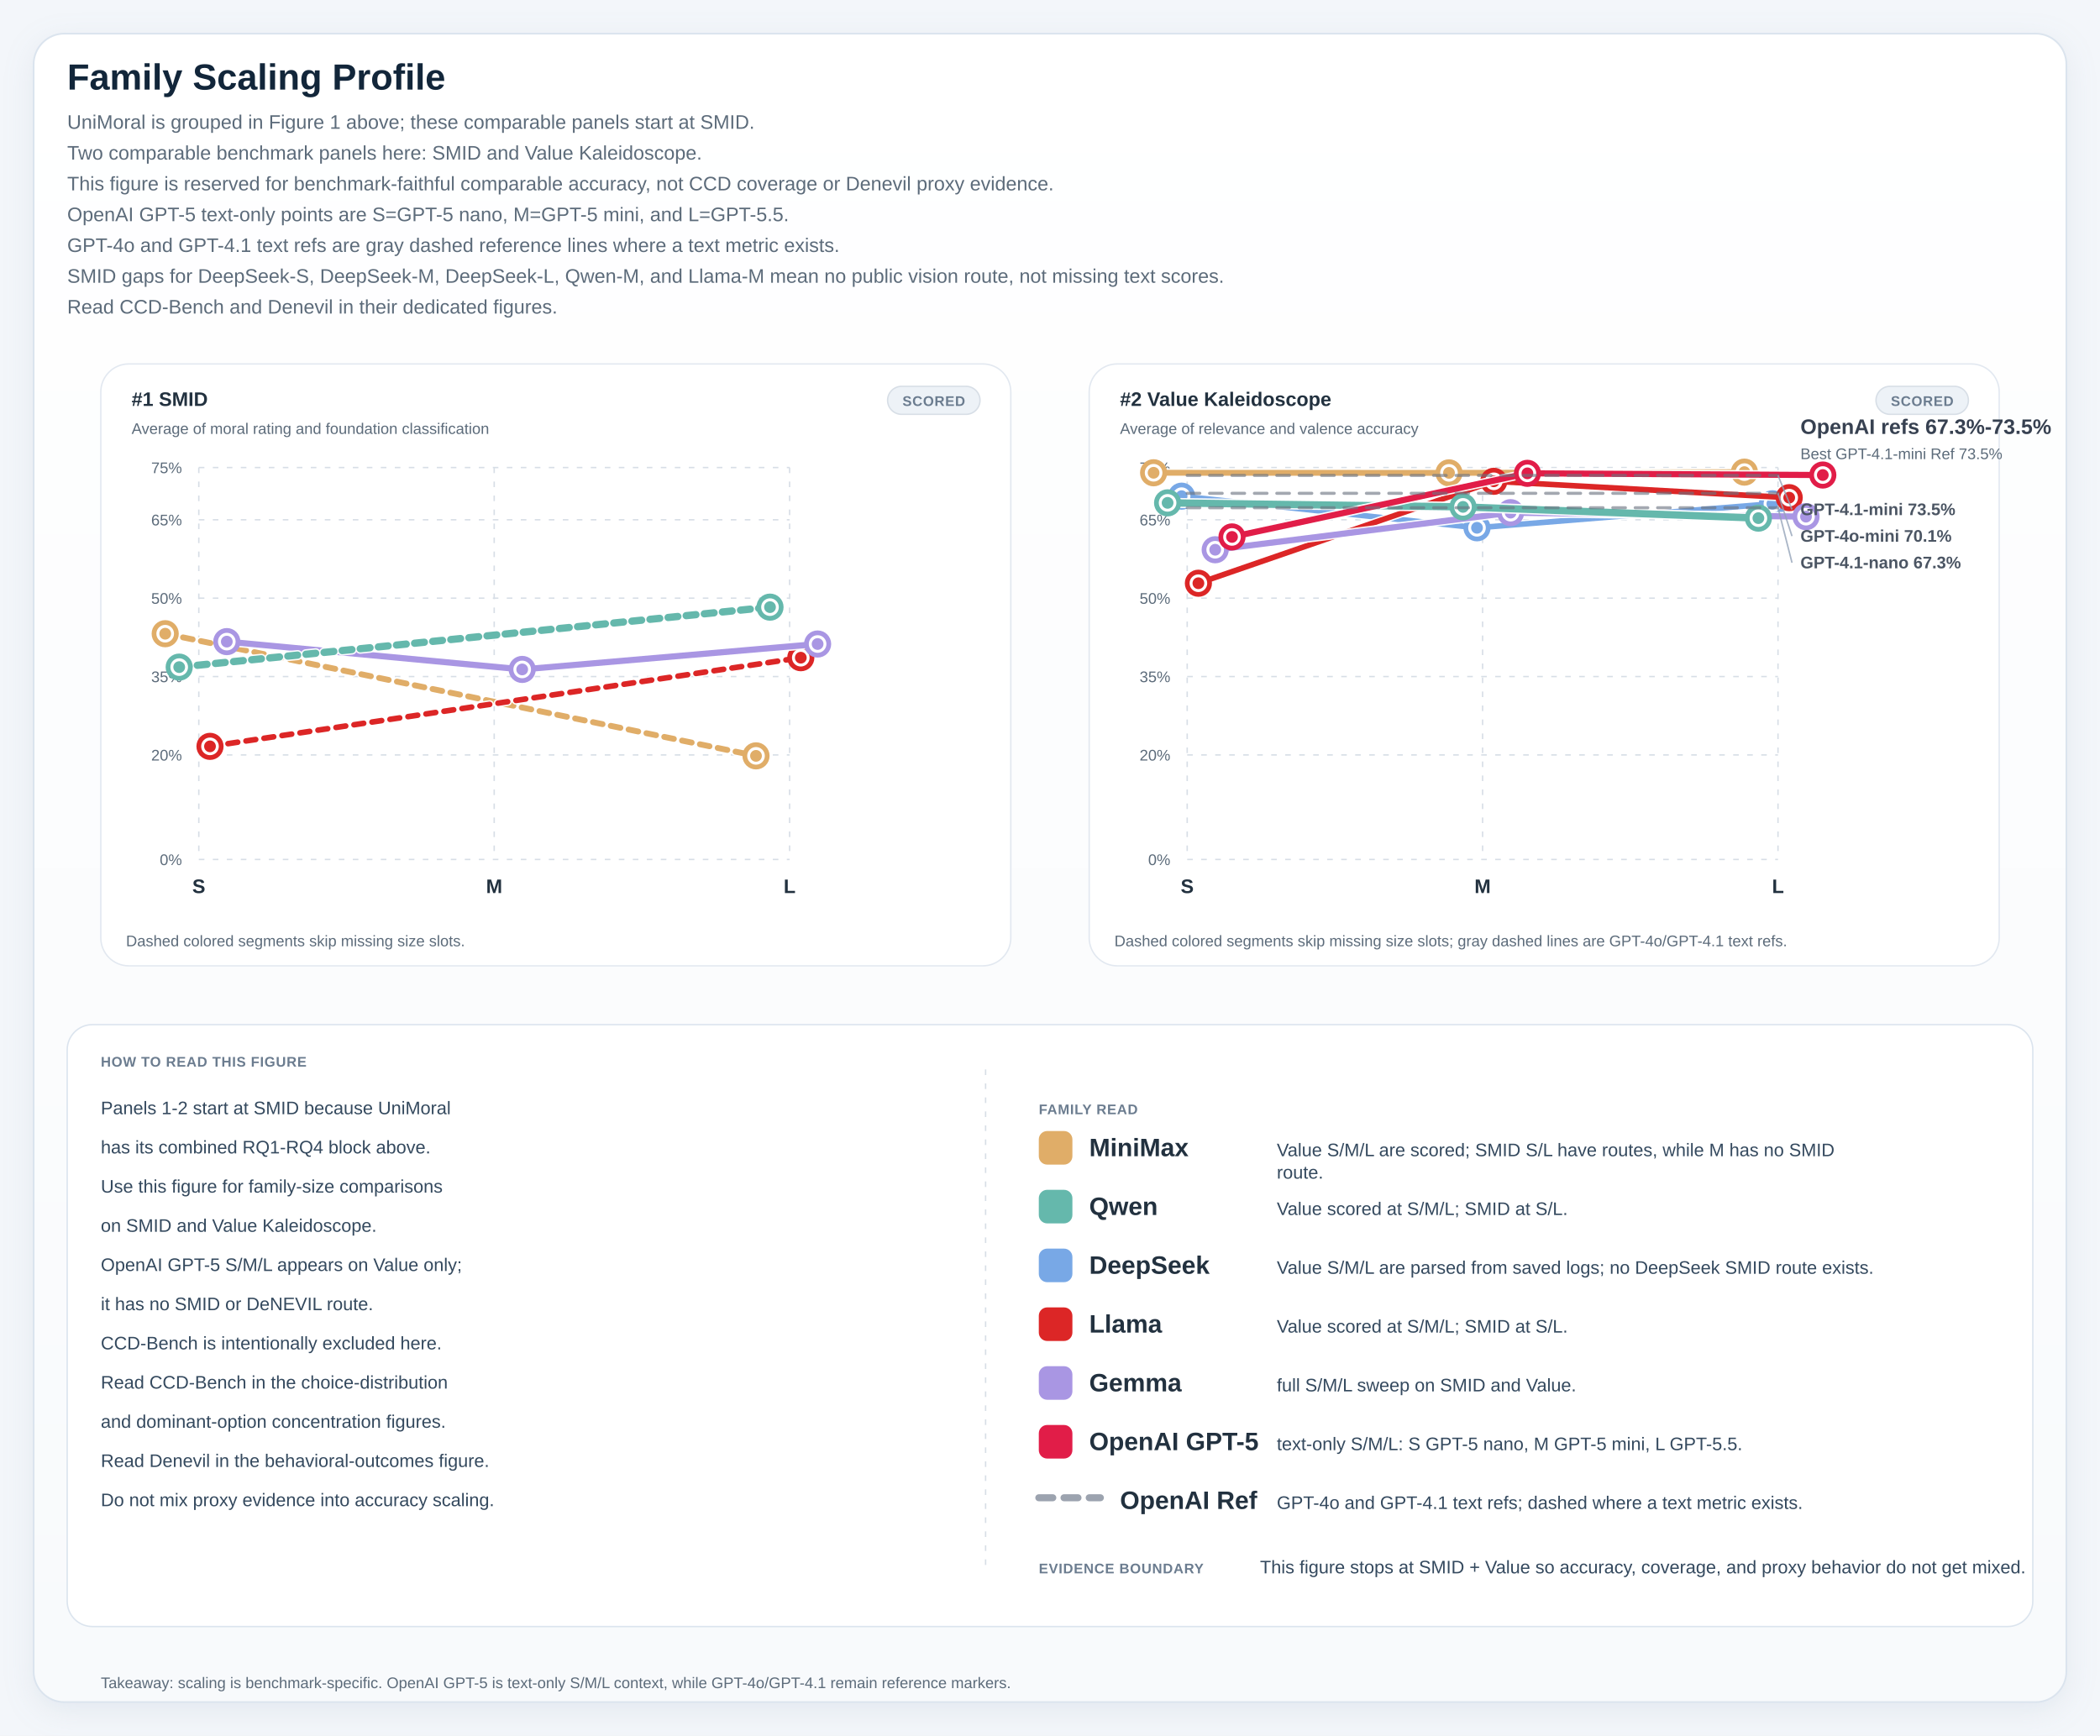
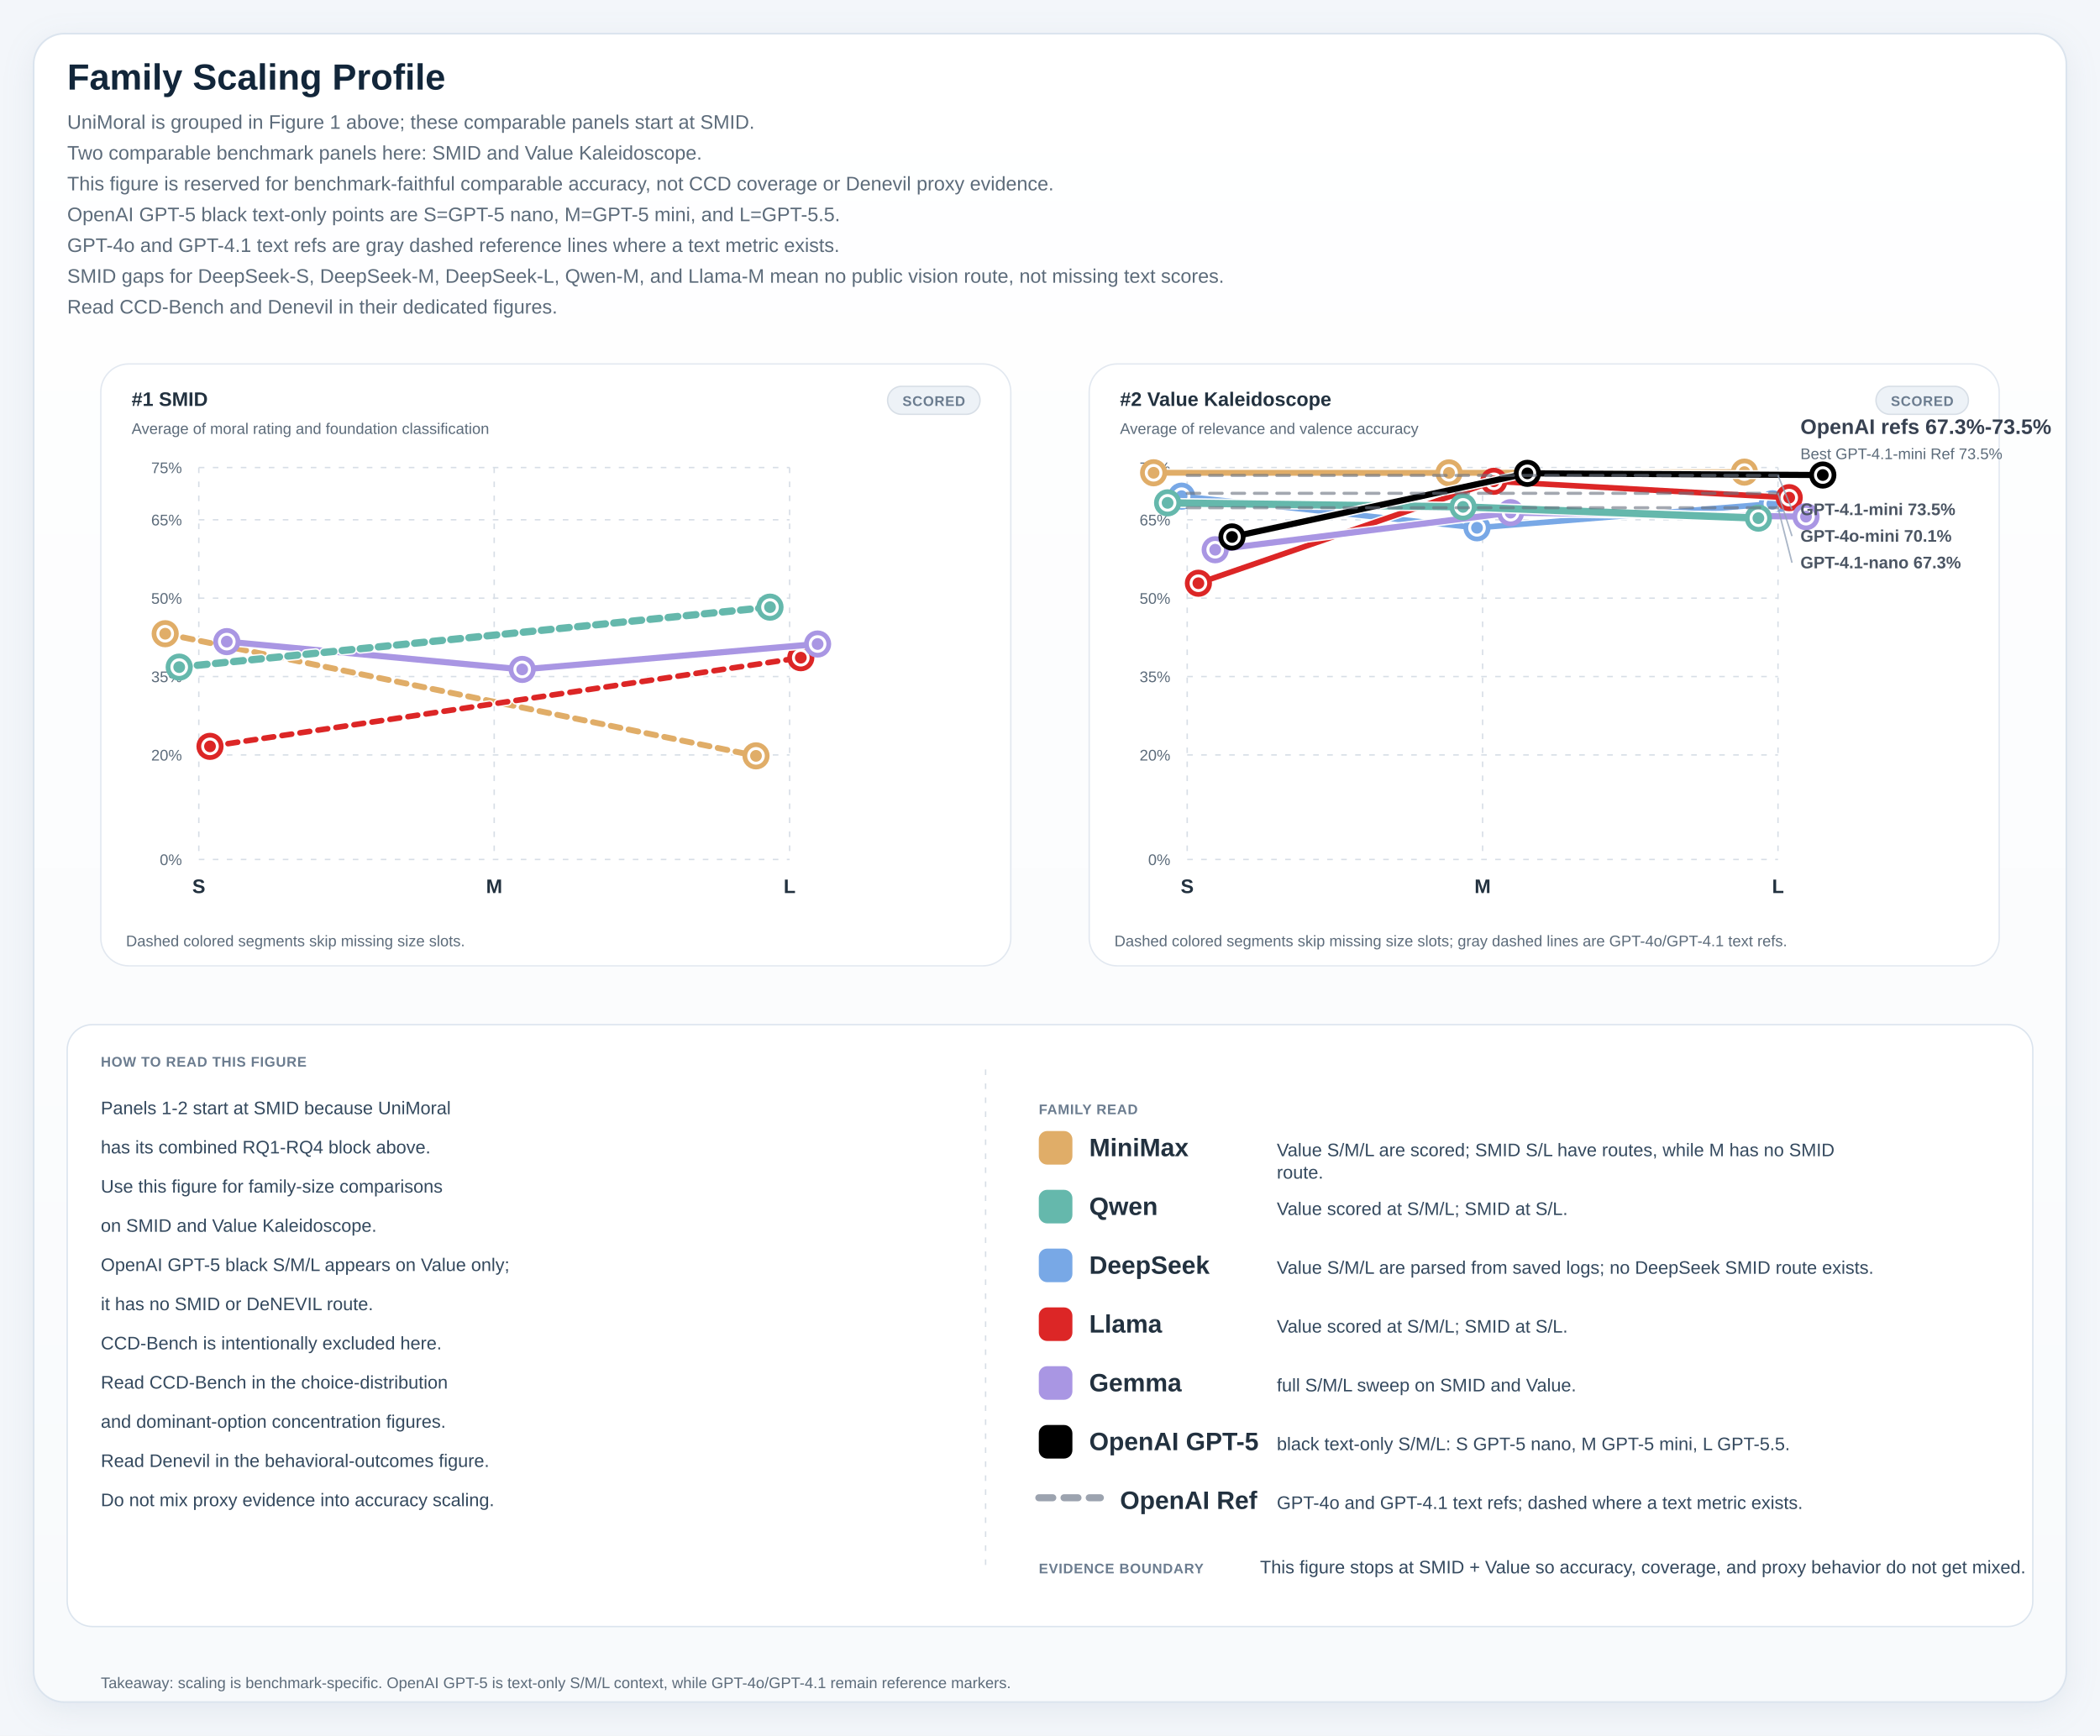
<svg xmlns="http://www.w3.org/2000/svg" viewBox="0 0 1500 1240" role="img" preserveAspectRatio="xMidYMin meet" style="max-width:100%;height:auto">
  <defs>
    <linearGradient id="panelGradient" x1="0" x2="0" y1="0" y2="1">
      <stop offset="0%" stop-color="#ffffff" />
      <stop offset="100%" stop-color="#f8fafc" />
    </linearGradient>
    <pattern id="diagonalHatch" width="8" height="8" patternUnits="userSpaceOnUse" patternTransform="rotate(45)">
      <line x1="0" y1="0" x2="0" y2="8" stroke="#cdd6e1" stroke-width="3" />
    </pattern>
    <filter id="softShadow" x="-20%" y="-20%" width="140%" height="140%">
      <feDropShadow dx="0" dy="6" stdDeviation="10" flood-color="#9fb0c2" flood-opacity="0.18" />
    </filter>
    <style>
.canvas { fill: #f3f6fa; }
.title { font: 700 26px 'IBM Plex Sans', 'Helvetica Neue', Arial, sans-serif; fill: #12263a; }
.subtitle { font: 400 14px 'IBM Plex Sans', 'Helvetica Neue', Arial, sans-serif; fill: #5c6b7a; }
.axis { font: 600 14px 'IBM Plex Sans', 'Helvetica Neue', Arial, sans-serif; fill: #22313f; }
.label { font: 500 13px 'IBM Plex Sans', 'Helvetica Neue', Arial, sans-serif; fill: #22313f; }
.metric { font: 700 20px 'IBM Plex Sans', 'Helvetica Neue', Arial, sans-serif; fill: #12263a; }
.celltext { font: 700 16px 'IBM Plex Sans', 'Helvetica Neue', Arial, sans-serif; fill: #ffffff; }
.celltext-dark { font: 700 16px 'IBM Plex Sans', 'Helvetica Neue', Arial, sans-serif; fill: #173042; }
.cellsub { font: 500 11px 'IBM Plex Sans', 'Helvetica Neue', Arial, sans-serif; fill: rgba(255,255,255,0.88); }
.cellsub-dark { font: 600 11px 'IBM Plex Sans', 'Helvetica Neue', Arial, sans-serif; fill: #385062; }
.body { font: 500 12px 'IBM Plex Sans', 'Helvetica Neue', Arial, sans-serif; fill: #22313f; }
.small { font: 500 11px 'IBM Plex Sans', 'Helvetica Neue', Arial, sans-serif; fill: #5c6b7a; }
.tiny { font: 600 10px 'IBM Plex Sans', 'Helvetica Neue', Arial, sans-serif; fill: #6b7c8f; letter-spacing: 0.04em; }
.grid { fill: #ffffff; stroke: #d7dee6; stroke-width: 1.25; }
.panel { fill: url(#panelGradient); stroke: #dbe4ee; stroke-width: 1.25; filter: url(#softShadow); }
.subpanel { fill: #ffffff; stroke: #e2e8f0; stroke-width: 1; }
.legend-card { fill: #ffffff; stroke: #dbe4ee; stroke-width: 1; }
.guide { stroke: #d7dee6; stroke-width: 1; stroke-dasharray: 4 6; }
.baseline { stroke: #aab7c6; stroke-width: 1.1; }
.muted-cell { fill: #eef2f7; stroke: #d7dee6; stroke-width: 1; }
.muted-bar { fill: #ecf1f6; stroke: #d7dee6; stroke-width: 1; }
.outline { stroke: rgba(255,255,255,0.9); stroke-width: 1; }
</style>
  </defs>
  <style>.ref-title { font: 700 15px 'IBM Plex Sans', 'Helvetica Neue', Arial, sans-serif; fill: #374151; }.ref-label { font: 700 12px 'IBM Plex Sans', 'Helvetica Neue', Arial, sans-serif; fill: #4b5563; }.legend-big { font: 700 18px 'IBM Plex Sans', 'Helvetica Neue', Arial, sans-serif; fill: #22313f; }.legend-note { font: 500 13px 'IBM Plex Sans', 'Helvetica Neue', Arial, sans-serif; fill: #34495e; }</style>
  <rect x="0" y="0" width="1500" height="1240" class="canvas" />
  <rect x="24" y="24" width="1452" height="1192" rx="22" class="panel" />
  <text x="48" y="64" class="title">Family Scaling Profile</text>
  <text x="48" y="92" class="subtitle">UniMoral is grouped in Figure 1 above; these comparable panels start at SMID.</text>
  <text x="48" y="114" class="subtitle">Two comparable benchmark panels here: SMID and Value Kaleidoscope.</text>
  <text x="48" y="136" class="subtitle">This figure is reserved for benchmark-faithful comparable accuracy, not CCD coverage or Denevil proxy evidence.</text>
-   <text x="48" y="158" class="subtitle">OpenAI GPT-5 text-only points are S=GPT-5 nano, M=GPT-5 mini, and L=GPT-5.5.</text>
+   <text x="48" y="158" class="subtitle">OpenAI GPT-5 black text-only points are S=GPT-5 nano, M=GPT-5 mini, and L=GPT-5.5.</text>
  <text x="48" y="180" class="subtitle">GPT-4o and GPT-4.1 text refs are gray dashed reference lines where a text metric exists.</text>
  <text x="48" y="202" class="subtitle">SMID gaps for DeepSeek-S, DeepSeek-M, DeepSeek-L, Qwen-M, and Llama-M mean no public vision route, not missing text scores.</text>
  <text x="48" y="224" class="subtitle">Read CCD-Bench and Denevil in their dedicated figures.</text>
  <rect x="72" y="260" width="650" height="430" rx="20" class="subpanel" />
  <rect x="634" y="276" width="66" height="20" rx="10" fill="#edf2f7" stroke="#d7dee6" stroke-width="1" />
  <text x="667" y="290" text-anchor="middle" class="tiny">SCORED</text>
  <text x="94" y="290" class="axis">#1 SMID</text>
  <text x="94" y="310" class="small">Average of moral rating and foundation classification</text>
  <line x1="142" y1="614.00" x2="564" y2="614.00" class="guide" />
  <text x="130" y="618.00" text-anchor="end" class="small">0%</text>
  <line x1="142" y1="539.33" x2="564" y2="539.33" class="guide" />
  <text x="130" y="543.33" text-anchor="end" class="small">20%</text>
  <line x1="142" y1="483.33" x2="564" y2="483.33" class="guide" />
  <text x="130" y="487.33" text-anchor="end" class="small">35%</text>
  <line x1="142" y1="427.33" x2="564" y2="427.33" class="guide" />
  <text x="130" y="431.33" text-anchor="end" class="small">50%</text>
  <line x1="142" y1="371.33" x2="564" y2="371.33" class="guide" />
  <text x="130" y="375.33" text-anchor="end" class="small">65%</text>
  <line x1="142" y1="334.00" x2="564" y2="334.00" class="guide" />
  <text x="130" y="338.00" text-anchor="end" class="small">75%</text>
  <line x1="142.00" y1="334" x2="142.00" y2="614" class="guide" />
  <text x="142.00" y="638" text-anchor="middle" class="axis">S</text>
  <line x1="353.00" y1="334" x2="353.00" y2="614" class="guide" />
  <text x="353.00" y="638" text-anchor="middle" class="axis">M</text>
  <line x1="564.00" y1="334" x2="564.00" y2="614" class="guide" />
  <text x="564.00" y="638" text-anchor="middle" class="axis">L</text>
  <line x1="118.00" y1="452.72" x2="540.00" y2="539.99" stroke="#ffffff" stroke-width="6.2" stroke-linecap="round" opacity="0.95" stroke-dasharray="7 6" />
  <line x1="118.00" y1="452.72" x2="540.00" y2="539.99" stroke="#e0ad68" stroke-width="4.2" stroke-linecap="round" stroke-dasharray="7 6" />
  <circle cx="118.00" cy="452.72" r="8" fill="#ffffff" stroke="#e0ad68" stroke-width="3.4" />
  <circle cx="118.00" cy="452.72" r="4.2" fill="#e0ad68" />
  <circle cx="540.00" cy="539.99" r="8" fill="#ffffff" stroke="#e0ad68" stroke-width="3.4" />
  <circle cx="540.00" cy="539.99" r="4.2" fill="#e0ad68" />
  <line x1="150.00" y1="533.20" x2="572.00" y2="469.86" stroke="#ffffff" stroke-width="6.0" stroke-linecap="round" opacity="0.95" stroke-dasharray="7 6" />
  <line x1="150.00" y1="533.20" x2="572.00" y2="469.86" stroke="#dc2626" stroke-width="4.0" stroke-linecap="round" stroke-dasharray="7 6" />
  <circle cx="150.00" cy="533.20" r="8" fill="#ffffff" stroke="#dc2626" stroke-width="3.4" />
  <circle cx="150.00" cy="533.20" r="4.2" fill="#dc2626" />
  <circle cx="572.00" cy="469.86" r="8" fill="#ffffff" stroke="#dc2626" stroke-width="3.4" />
  <circle cx="572.00" cy="469.86" r="4.2" fill="#dc2626" />
  <line x1="162.00" y1="458.37" x2="373.00" y2="478.24" stroke="#ffffff" stroke-width="6.4" stroke-linecap="round" opacity="0.95" />
  <line x1="162.00" y1="458.37" x2="373.00" y2="478.24" stroke="#a996e3" stroke-width="4.4" stroke-linecap="round" />
  <line x1="373.00" y1="478.24" x2="584.00" y2="460.08" stroke="#ffffff" stroke-width="6.4" stroke-linecap="round" opacity="0.95" />
  <line x1="373.00" y1="478.24" x2="584.00" y2="460.08" stroke="#a996e3" stroke-width="4.4" stroke-linecap="round" />
  <circle cx="162.00" cy="458.37" r="8" fill="#ffffff" stroke="#a996e3" stroke-width="3.4" />
  <circle cx="162.00" cy="458.37" r="4.2" fill="#a996e3" />
  <circle cx="373.00" cy="478.24" r="8" fill="#ffffff" stroke="#a996e3" stroke-width="3.4" />
  <circle cx="373.00" cy="478.24" r="4.2" fill="#a996e3" />
  <circle cx="584.00" cy="460.08" r="8" fill="#ffffff" stroke="#a996e3" stroke-width="3.4" />
  <circle cx="584.00" cy="460.08" r="4.2" fill="#a996e3" />
  <line x1="128.00" y1="476.59" x2="550.00" y2="433.74" stroke="#ffffff" stroke-width="7.2" stroke-linecap="round" opacity="0.95" stroke-dasharray="7 6" />
  <line x1="128.00" y1="476.59" x2="550.00" y2="433.74" stroke="#65b8ac" stroke-width="5.2" stroke-linecap="round" stroke-dasharray="7 6" />
  <circle cx="128.00" cy="476.59" r="8" fill="#ffffff" stroke="#65b8ac" stroke-width="3.4" />
  <circle cx="128.00" cy="476.59" r="4.2" fill="#65b8ac" />
  <circle cx="550.00" cy="433.74" r="8" fill="#ffffff" stroke="#65b8ac" stroke-width="3.4" />
  <circle cx="550.00" cy="433.74" r="4.2" fill="#65b8ac" />
  <text x="90" y="676" class="small">Dashed colored segments skip missing size slots.</text>
  <rect x="778" y="260" width="650" height="430" rx="20" class="subpanel" />
  <rect x="1340" y="276" width="66" height="20" rx="10" fill="#edf2f7" stroke="#d7dee6" stroke-width="1" />
  <text x="1373" y="290" text-anchor="middle" class="tiny">SCORED</text>
  <text x="800" y="290" class="axis">#2 Value Kaleidoscope</text>
  <text x="800" y="310" class="small">Average of relevance and valence accuracy</text>
  <line x1="848" y1="614.00" x2="1270" y2="614.00" class="guide" />
  <text x="836" y="618.00" text-anchor="end" class="small">0%</text>
  <line x1="848" y1="539.33" x2="1270" y2="539.33" class="guide" />
  <text x="836" y="543.33" text-anchor="end" class="small">20%</text>
  <line x1="848" y1="483.33" x2="1270" y2="483.33" class="guide" />
  <text x="836" y="487.33" text-anchor="end" class="small">35%</text>
  <line x1="848" y1="427.33" x2="1270" y2="427.33" class="guide" />
  <text x="836" y="431.33" text-anchor="end" class="small">50%</text>
  <line x1="848" y1="371.33" x2="1270" y2="371.33" class="guide" />
  <text x="836" y="375.33" text-anchor="end" class="small">65%</text>
  <line x1="848" y1="334.00" x2="1270" y2="334.00" class="guide" />
  <text x="836" y="338.00" text-anchor="end" class="small">75%</text>
  <line x1="848.00" y1="334" x2="848.00" y2="614" class="guide" />
  <text x="848.00" y="638" text-anchor="middle" class="axis">S</text>
  <line x1="1059.00" y1="334" x2="1059.00" y2="614" class="guide" />
  <text x="1059.00" y="638" text-anchor="middle" class="axis">M</text>
  <line x1="1270.00" y1="334" x2="1270.00" y2="614" class="guide" />
  <text x="1270.00" y="638" text-anchor="middle" class="axis">L</text>
  <line x1="824.00" y1="337.75" x2="1035.00" y2="337.82" stroke="#ffffff" stroke-width="6.2" stroke-linecap="round" opacity="0.95" />
  <line x1="824.00" y1="337.75" x2="1035.00" y2="337.82" stroke="#e0ad68" stroke-width="4.2" stroke-linecap="round" />
  <line x1="1035.00" y1="337.82" x2="1246.00" y2="337.29" stroke="#ffffff" stroke-width="6.2" stroke-linecap="round" opacity="0.95" />
  <line x1="1035.00" y1="337.82" x2="1246.00" y2="337.29" stroke="#e0ad68" stroke-width="4.2" stroke-linecap="round" />
  <circle cx="824.00" cy="337.75" r="8" fill="#ffffff" stroke="#e0ad68" stroke-width="3.4" />
  <circle cx="824.00" cy="337.75" r="4.2" fill="#e0ad68" />
  <circle cx="1035.00" cy="337.82" r="8" fill="#ffffff" stroke="#e0ad68" stroke-width="3.4" />
  <circle cx="1035.00" cy="337.82" r="4.2" fill="#e0ad68" />
  <circle cx="1246.00" cy="337.29" r="8" fill="#ffffff" stroke="#e0ad68" stroke-width="3.4" />
  <circle cx="1246.00" cy="337.29" r="4.2" fill="#e0ad68" />
  <line x1="844.00" y1="354.46" x2="1055.00" y2="377.06" stroke="#ffffff" stroke-width="6.0" stroke-linecap="round" opacity="0.95" />
  <line x1="844.00" y1="354.46" x2="1055.00" y2="377.06" stroke="#78a8e6" stroke-width="4.0" stroke-linecap="round" />
  <line x1="1055.00" y1="377.06" x2="1266.00" y2="359.89" stroke="#ffffff" stroke-width="6.0" stroke-linecap="round" opacity="0.95" />
  <line x1="1055.00" y1="377.06" x2="1266.00" y2="359.89" stroke="#78a8e6" stroke-width="4.0" stroke-linecap="round" />
  <circle cx="844.00" cy="354.46" r="8" fill="#ffffff" stroke="#78a8e6" stroke-width="3.4" />
  <circle cx="844.00" cy="354.46" r="4.2" fill="#78a8e6" />
  <circle cx="1055.00" cy="377.06" r="8" fill="#ffffff" stroke="#78a8e6" stroke-width="3.4" />
  <circle cx="1055.00" cy="377.06" r="4.2" fill="#78a8e6" />
  <circle cx="1266.00" cy="359.89" r="8" fill="#ffffff" stroke="#78a8e6" stroke-width="3.4" />
  <circle cx="1266.00" cy="359.89" r="4.2" fill="#78a8e6" />
  <line x1="856.00" y1="416.66" x2="1067.00" y2="343.84" stroke="#ffffff" stroke-width="6.0" stroke-linecap="round" opacity="0.95" />
  <line x1="856.00" y1="416.66" x2="1067.00" y2="343.84" stroke="#dc2626" stroke-width="4.0" stroke-linecap="round" />
  <line x1="1067.00" y1="343.84" x2="1278.00" y2="355.53" stroke="#ffffff" stroke-width="6.0" stroke-linecap="round" opacity="0.95" />
  <line x1="1067.00" y1="343.84" x2="1278.00" y2="355.53" stroke="#dc2626" stroke-width="4.0" stroke-linecap="round" />
  <circle cx="856.00" cy="416.66" r="8" fill="#ffffff" stroke="#dc2626" stroke-width="3.4" />
  <circle cx="856.00" cy="416.66" r="4.2" fill="#dc2626" />
  <circle cx="1067.00" cy="343.84" r="8" fill="#ffffff" stroke="#dc2626" stroke-width="3.4" />
  <circle cx="1067.00" cy="343.84" r="4.2" fill="#dc2626" />
  <circle cx="1278.00" cy="355.53" r="8" fill="#ffffff" stroke="#dc2626" stroke-width="3.4" />
  <circle cx="1278.00" cy="355.53" r="4.2" fill="#dc2626" />
  <line x1="868.00" y1="392.74" x2="1079.00" y2="366.24" stroke="#ffffff" stroke-width="6.4" stroke-linecap="round" opacity="0.95" />
  <line x1="868.00" y1="392.74" x2="1079.00" y2="366.24" stroke="#a996e3" stroke-width="4.4" stroke-linecap="round" />
  <line x1="1079.00" y1="366.24" x2="1290.00" y2="369.10" stroke="#ffffff" stroke-width="6.4" stroke-linecap="round" opacity="0.95" />
  <line x1="1079.00" y1="366.24" x2="1290.00" y2="369.10" stroke="#a996e3" stroke-width="4.4" stroke-linecap="round" />
  <circle cx="868.00" cy="392.74" r="8" fill="#ffffff" stroke="#a996e3" stroke-width="3.4" />
  <circle cx="868.00" cy="392.74" r="4.2" fill="#a996e3" />
  <circle cx="1079.00" cy="366.24" r="8" fill="#ffffff" stroke="#a996e3" stroke-width="3.4" />
  <circle cx="1079.00" cy="366.24" r="4.2" fill="#a996e3" />
  <circle cx="1290.00" cy="369.10" r="8" fill="#ffffff" stroke="#a996e3" stroke-width="3.4" />
  <circle cx="1290.00" cy="369.10" r="4.2" fill="#a996e3" />
  <line x1="834.00" y1="359.24" x2="1045.00" y2="362.11" stroke="#ffffff" stroke-width="7.2" stroke-linecap="round" opacity="0.95" />
  <line x1="834.00" y1="359.24" x2="1045.00" y2="362.11" stroke="#65b8ac" stroke-width="5.2" stroke-linecap="round" />
  <line x1="1045.00" y1="362.11" x2="1256.00" y2="370.15" stroke="#ffffff" stroke-width="7.2" stroke-linecap="round" opacity="0.95" />
  <line x1="1045.00" y1="362.11" x2="1256.00" y2="370.15" stroke="#65b8ac" stroke-width="5.2" stroke-linecap="round" />
  <circle cx="834.00" cy="359.24" r="8" fill="#ffffff" stroke="#65b8ac" stroke-width="3.4" />
  <circle cx="834.00" cy="359.24" r="4.2" fill="#65b8ac" />
  <circle cx="1045.00" cy="362.11" r="8" fill="#ffffff" stroke="#65b8ac" stroke-width="3.4" />
  <circle cx="1045.00" cy="362.11" r="4.2" fill="#65b8ac" />
  <circle cx="1256.00" cy="370.15" r="8" fill="#ffffff" stroke="#65b8ac" stroke-width="3.4" />
  <circle cx="1256.00" cy="370.15" r="4.2" fill="#65b8ac" />
  <line x1="880.00" y1="383.58" x2="1091.00" y2="338.15" stroke="#ffffff" stroke-width="6.4" stroke-linecap="round" opacity="0.95" />
-   <line x1="880.00" y1="383.58" x2="1091.00" y2="338.15" stroke="#e11d48" stroke-width="4.4" stroke-linecap="round" />
+   <line x1="880.00" y1="383.58" x2="1091.00" y2="338.15" stroke="#000000" stroke-width="4.4" stroke-linecap="round" />
  <line x1="1091.00" y1="338.15" x2="1302.00" y2="339.36" stroke="#ffffff" stroke-width="6.4" stroke-linecap="round" opacity="0.95" />
-   <line x1="1091.00" y1="338.15" x2="1302.00" y2="339.36" stroke="#e11d48" stroke-width="4.4" stroke-linecap="round" />
-   <circle cx="880.00" cy="383.58" r="8" fill="#ffffff" stroke="#e11d48" stroke-width="3.4" />
-   <circle cx="880.00" cy="383.58" r="4.2" fill="#e11d48" />
-   <circle cx="1091.00" cy="338.15" r="8" fill="#ffffff" stroke="#e11d48" stroke-width="3.4" />
-   <circle cx="1091.00" cy="338.15" r="4.2" fill="#e11d48" />
-   <circle cx="1302.00" cy="339.36" r="8" fill="#ffffff" stroke="#e11d48" stroke-width="3.4" />
-   <circle cx="1302.00" cy="339.36" r="4.2" fill="#e11d48" />
+   <line x1="1091.00" y1="338.15" x2="1302.00" y2="339.36" stroke="#000000" stroke-width="4.4" stroke-linecap="round" />
+   <circle cx="880.00" cy="383.58" r="8" fill="#ffffff" stroke="#000000" stroke-width="3.4" />
+   <circle cx="880.00" cy="383.58" r="4.2" fill="#000000" />
+   <circle cx="1091.00" cy="338.15" r="8" fill="#ffffff" stroke="#000000" stroke-width="3.4" />
+   <circle cx="1091.00" cy="338.15" r="4.2" fill="#000000" />
+   <circle cx="1302.00" cy="339.36" r="8" fill="#ffffff" stroke="#000000" stroke-width="3.4" />
+   <circle cx="1302.00" cy="339.36" r="4.2" fill="#000000" />
  <line x1="848" y1="339.64" x2="1270" y2="339.64" stroke="#6b7280" stroke-width="2.2" stroke-linecap="round" stroke-dasharray="9 7" opacity="0.62" />
  <line x1="1270.00" y1="339.64" x2="1280.00" y2="364.00" stroke="#94a3b8" stroke-width="1.1" opacity="0.8" />
  <text x="1286.00" y="368.00" class="ref-label">GPT-4.1-mini 73.5%</text>
  <line x1="848" y1="352.41" x2="1270" y2="352.41" stroke="#6b7280" stroke-width="2.2" stroke-linecap="round" stroke-dasharray="9 7" opacity="0.62" />
  <line x1="1270.00" y1="352.41" x2="1280.00" y2="383.00" stroke="#94a3b8" stroke-width="1.1" opacity="0.8" />
  <text x="1286.00" y="387.00" class="ref-label">GPT-4o-mini 70.1%</text>
  <line x1="848" y1="362.73" x2="1270" y2="362.73" stroke="#6b7280" stroke-width="2.2" stroke-linecap="round" stroke-dasharray="9 7" opacity="0.62" />
  <line x1="1270.00" y1="362.73" x2="1280.00" y2="402.00" stroke="#94a3b8" stroke-width="1.1" opacity="0.8" />
  <text x="1286.00" y="406.00" class="ref-label">GPT-4.1-nano 67.3%</text>
  <text x="1286" y="310.00" class="ref-title">OpenAI refs 67.3%-73.5%</text>
  <text x="1286" y="328.00" class="small">Best GPT-4.1-mini Ref 73.5%</text>
  <text x="796" y="676" class="small">Dashed colored segments skip missing size slots; gray dashed lines are GPT-4o/GPT-4.1 text refs.</text>
  <rect x="48" y="732" width="1404" height="430" rx="18" class="legend-card" />
  <text x="72" y="762" class="tiny">HOW TO READ THIS FIGURE</text>
  <line x1="704" y1="764" x2="704" y2="1118" class="guide" />
  <text x="72" y="796" class="legend-note">Panels 1-2 start at SMID because UniMoral</text>
  <text x="72" y="824" class="legend-note">has its combined RQ1-RQ4 block above.</text>
  <text x="72" y="852" class="legend-note">Use this figure for family-size comparisons</text>
  <text x="72" y="880" class="legend-note">on SMID and Value Kaleidoscope.</text>
-   <text x="72" y="908" class="legend-note">OpenAI GPT-5 S/M/L appears on Value only;</text>
+   <text x="72" y="908" class="legend-note">OpenAI GPT-5 black S/M/L appears on Value only;</text>
  <text x="72" y="936" class="legend-note">it has no SMID or DeNEVIL route.</text>
  <text x="72" y="964" class="legend-note">CCD-Bench is intentionally excluded here.</text>
  <text x="72" y="992" class="legend-note">Read CCD-Bench in the choice-distribution</text>
  <text x="72" y="1020" class="legend-note">and dominant-option concentration figures.</text>
  <text x="72" y="1048" class="legend-note">Read Denevil in the behavioral-outcomes figure.</text>
  <text x="72" y="1076" class="legend-note">Do not mix proxy evidence into accuracy scaling.</text>
  <text x="742" y="796" class="tiny">FAMILY READ</text>
  <rect x="742" y="808" width="24" height="24" rx="6" fill="#e0ad68" />
  <text x="778" y="826" class="legend-big">MiniMax</text>
  <text x="912" y="826" class="legend-note">Value S/M/L are scored; SMID S/L have routes, while M has no SMID</text>
  <text x="912" y="842" class="legend-note">route.</text>
  <rect x="742" y="850" width="24" height="24" rx="6" fill="#65b8ac" />
  <text x="778" y="868" class="legend-big">Qwen</text>
  <text x="912" y="868" class="legend-note">Value scored at S/M/L; SMID at S/L.</text>
  <rect x="742" y="892" width="24" height="24" rx="6" fill="#78a8e6" />
  <text x="778" y="910" class="legend-big">DeepSeek</text>
  <text x="912" y="910" class="legend-note">Value S/M/L are parsed from saved logs; no DeepSeek SMID route exists.</text>
  <rect x="742" y="934" width="24" height="24" rx="6" fill="#dc2626" />
  <text x="778" y="952" class="legend-big">Llama</text>
  <text x="912" y="952" class="legend-note">Value scored at S/M/L; SMID at S/L.</text>
  <rect x="742" y="976" width="24" height="24" rx="6" fill="#a996e3" />
  <text x="778" y="994" class="legend-big">Gemma</text>
  <text x="912" y="994" class="legend-note">full S/M/L sweep on SMID and Value.</text>
-   <rect x="742" y="1018" width="24" height="24" rx="6" fill="#e11d48" />
+   <rect x="742" y="1018" width="24" height="24" rx="6" fill="#000000" />
  <text x="778" y="1036" class="legend-big">OpenAI GPT-5</text>
-   <text x="912" y="1036" class="legend-note">text-only S/M/L: S GPT-5 nano, M GPT-5 mini, L GPT-5.5.</text>
+   <text x="912" y="1036" class="legend-note">black text-only S/M/L: S GPT-5 nano, M GPT-5 mini, L GPT-5.5.</text>
  <line x1="742" y1="1070" x2="786" y2="1070" stroke="#9ca3af" stroke-width="5" stroke-linecap="round" stroke-dasharray="10 8" />
  <text x="800" y="1078" class="legend-big">OpenAI Ref</text>
  <text x="912" y="1078" class="legend-note">GPT-4o and GPT-4.1 text refs; dashed where a text metric exists.</text>
  <text x="742" y="1124" class="tiny">EVIDENCE BOUNDARY</text>
  <text x="900" y="1124" class="legend-note">This figure stops at SMID + Value so accuracy, coverage, and proxy behavior do not get mixed.</text>
  <text x="72" y="1206" class="small">Takeaway: scaling is benchmark-specific. OpenAI GPT-5 is text-only S/M/L context, while GPT-4o/GPT-4.1 remain reference markers.</text>
</svg>
